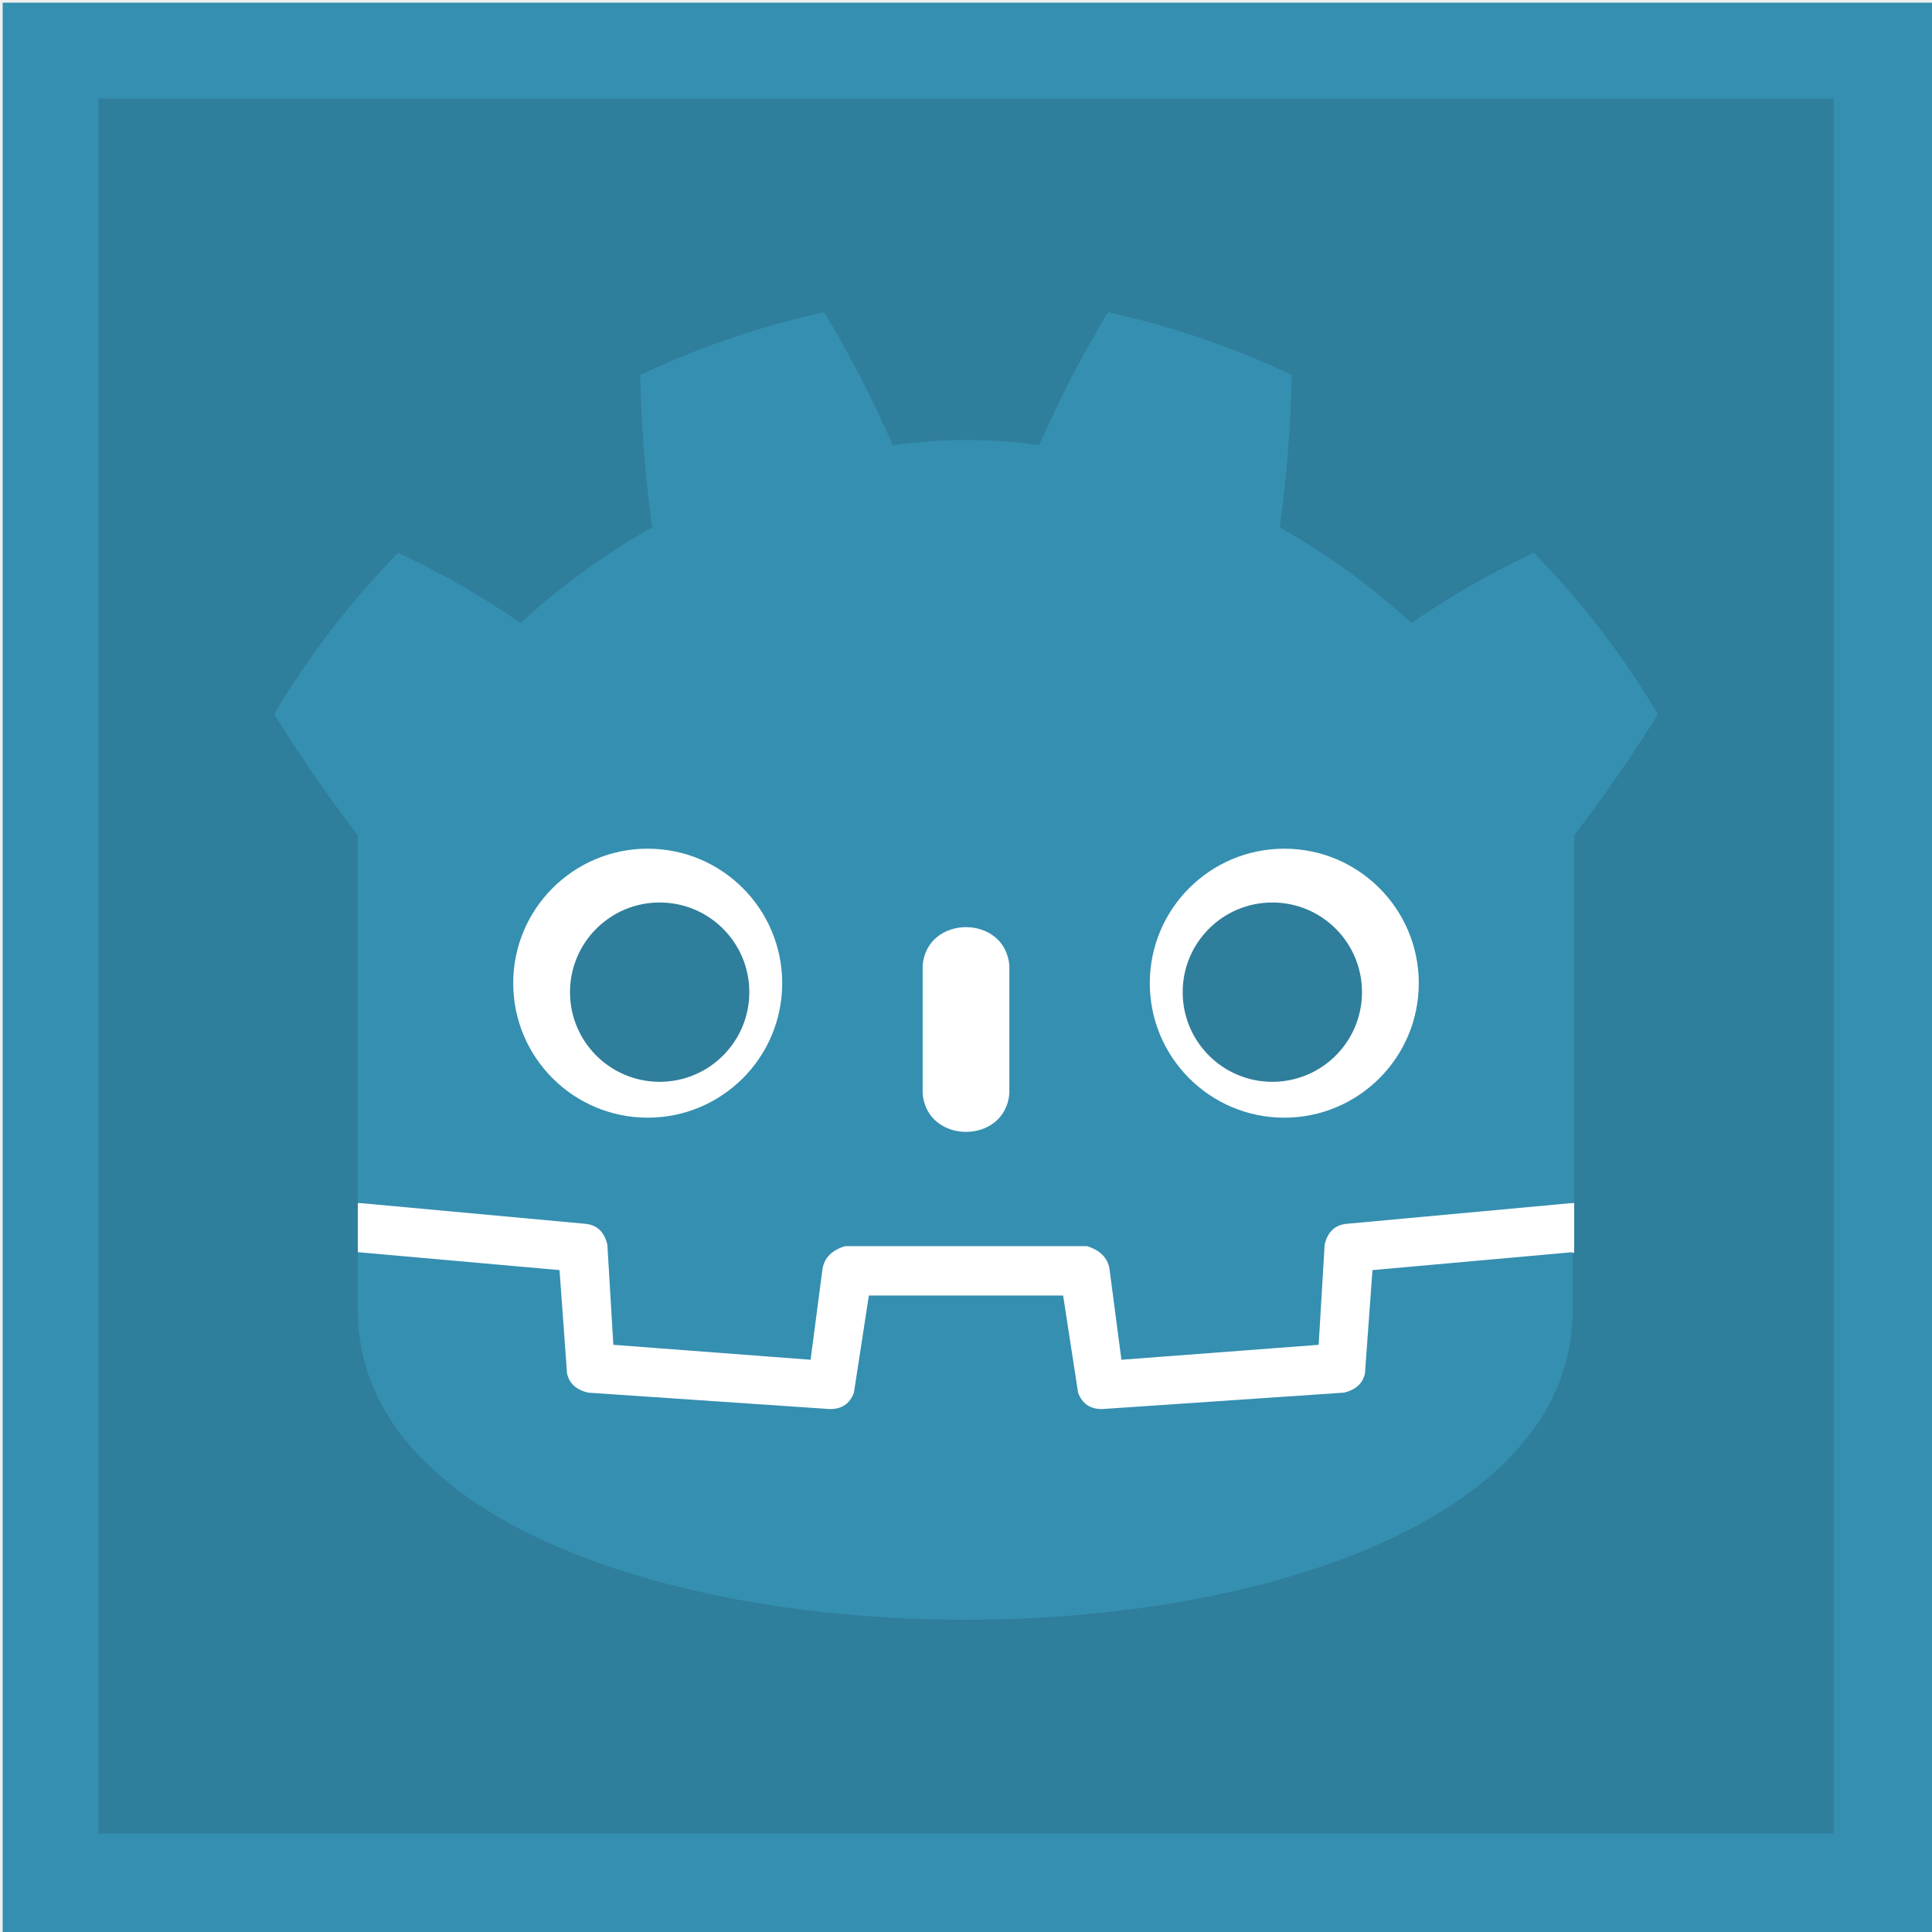
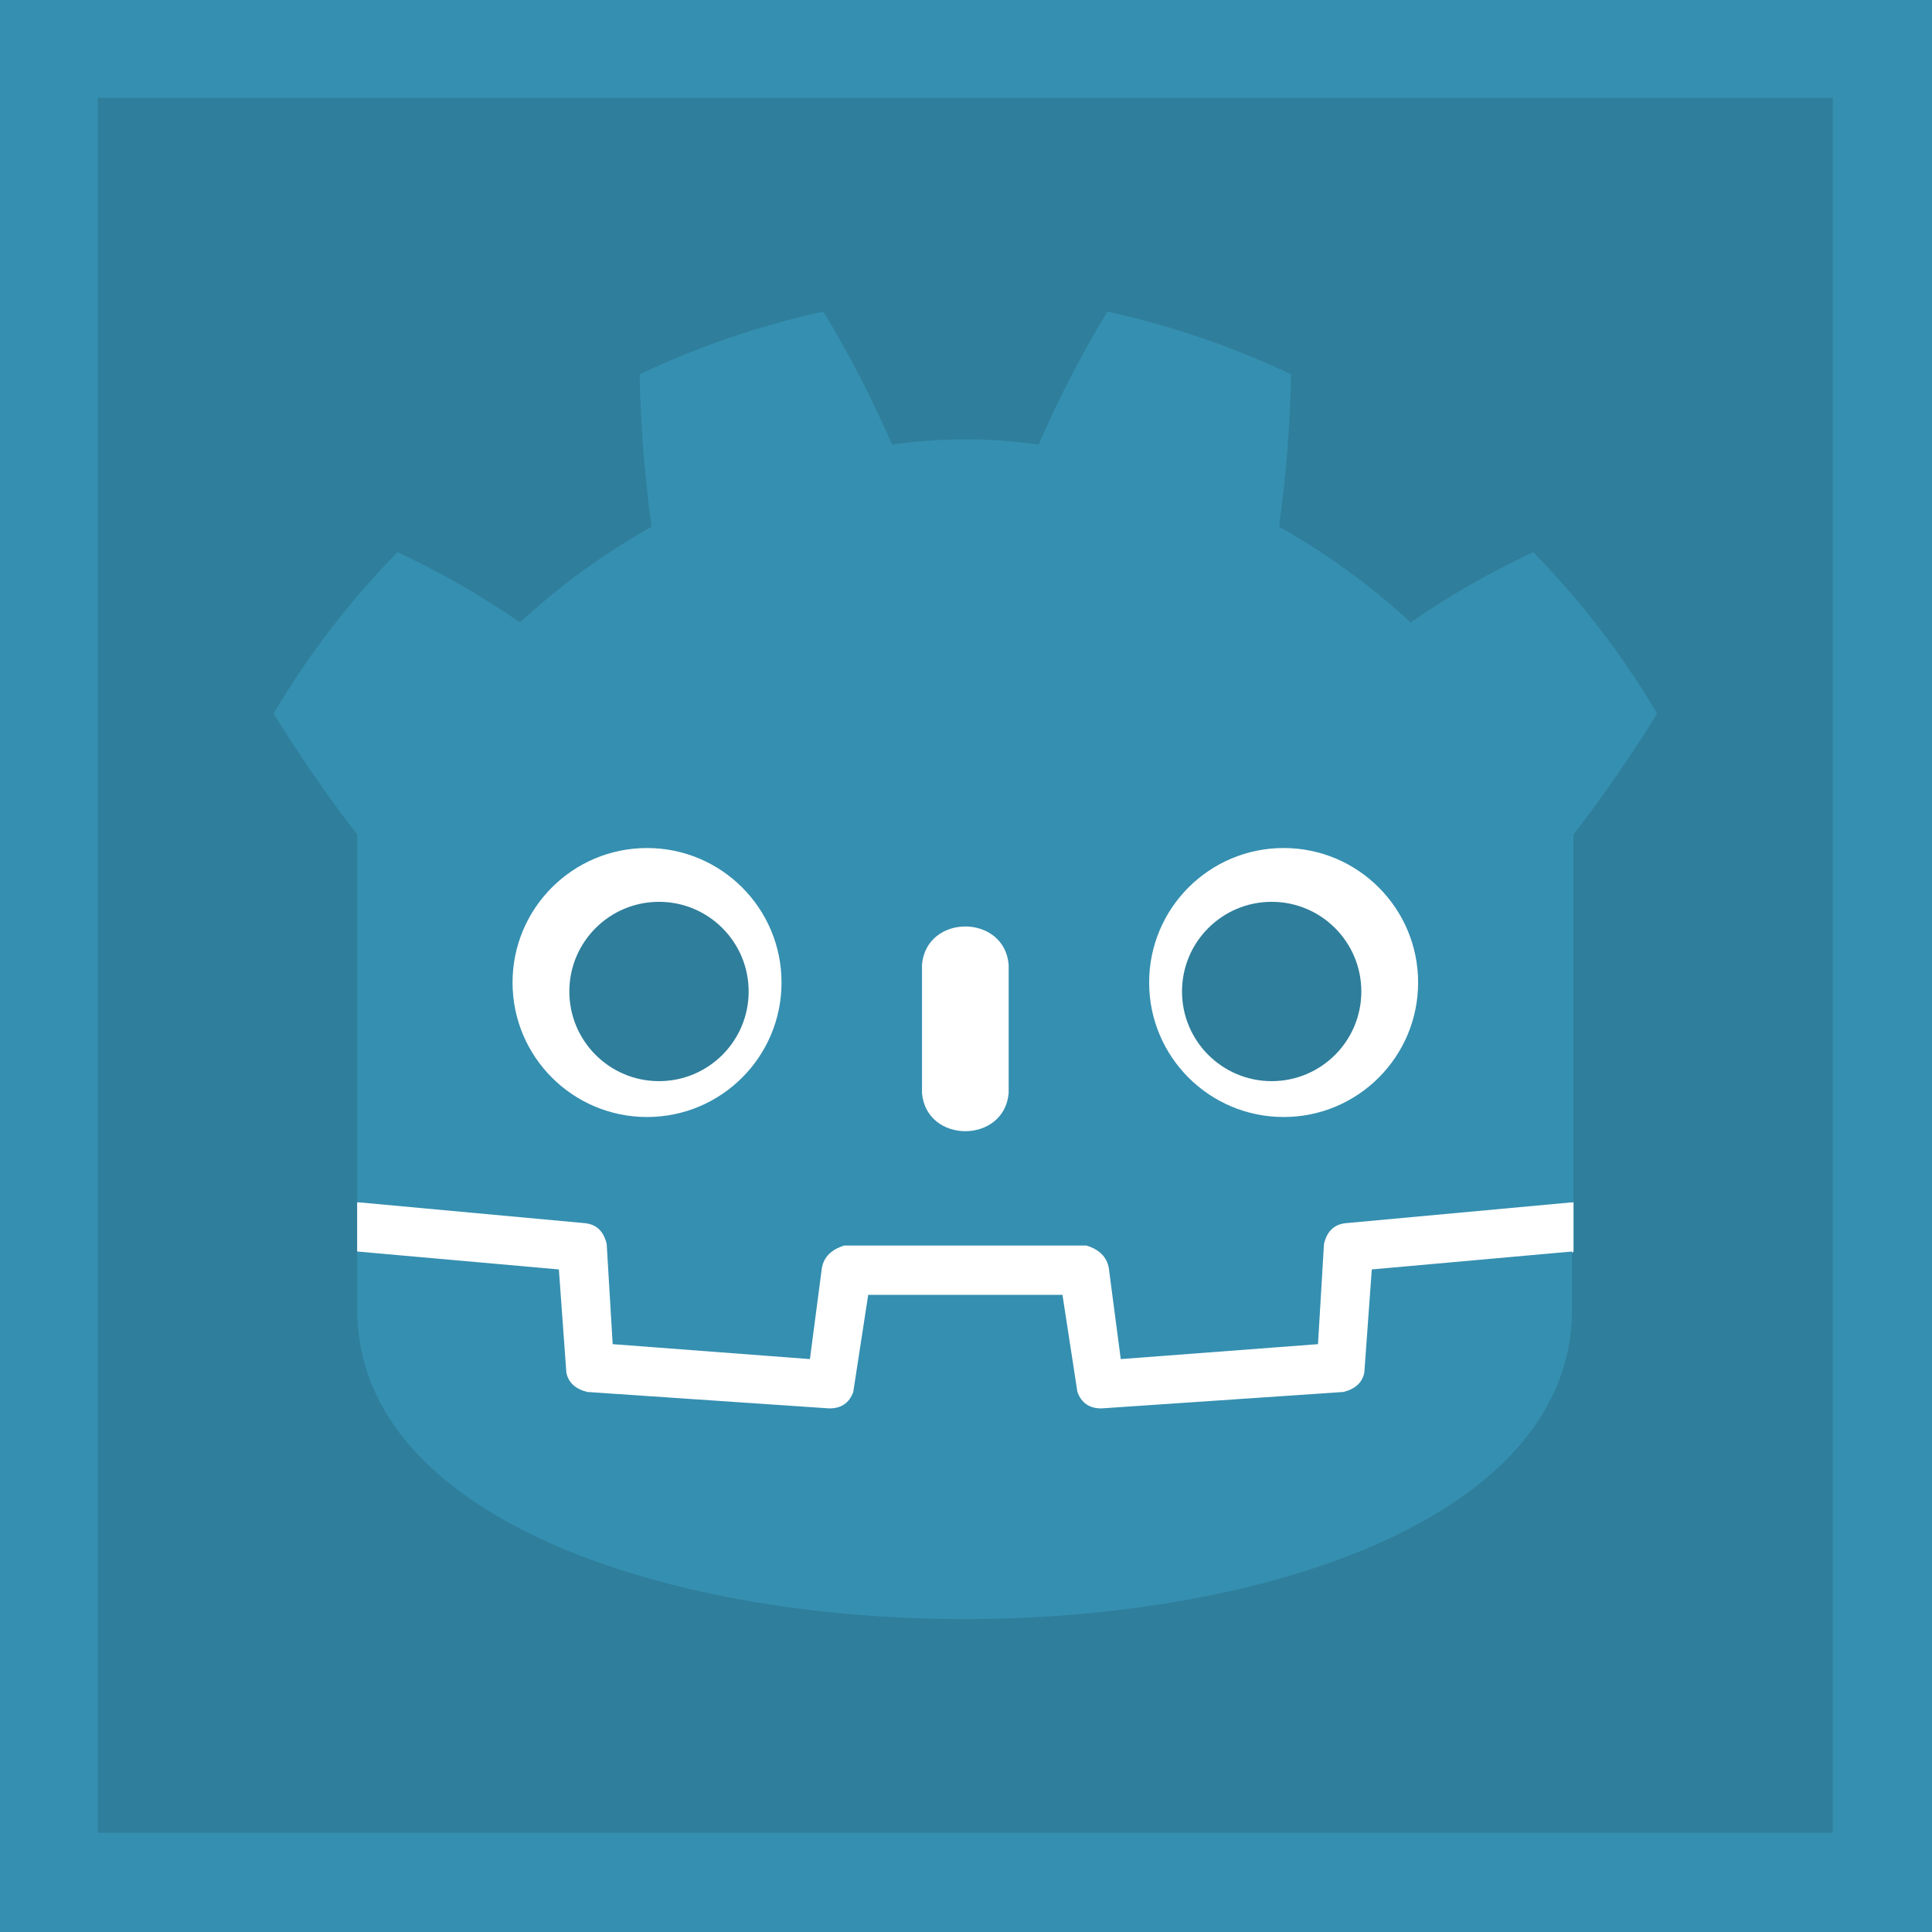
<svg xmlns="http://www.w3.org/2000/svg" width="512mm" height="512mm" version="1.1" viewBox="0 0 512 512" xml:space="preserve" id="svg529">
  <defs id="defs533" />
-   <g id="g527" style="display:inline">
-     <rect x="0.706" y="0.706" width="512" height="512" fill="#c63525" stroke-opacity="0" id="rect447" style="display:inline;fill:#358fb0;fill-opacity:1" />
+   <g id="g527" style="display:inline" transform="translate(-0.1763434,-0.1763434)">
+     <rect x="0.176" y="0.176" width="512" height="512" fill="#c63525" stroke-opacity="0" id="rect447" style="display:inline;fill:#358fb0;fill-opacity:1" />
    <rect x="26.117" y="26.117" width="459.766" height="459.766" fill="#c63525" stroke-opacity="0" id="rect825" ry="12.418" rx="0" style="display:inline;fill:#2f7e9b;fill-opacity:1" />
    <g transform="matrix(0.3960148,0,0,0.3960148,53.24043,52.2504)" id="g3861">
      <g fill="#ffffff" id="g3853">
        <path d="m 105,673 v 33 q 407,354 814,0 v -33 z" id="path3843" />
        <path fill="#478cbf" d="m 105,673 152,14 q 12,1 15,14 l 4,67 132,10 8,-61 q 2,-11 15,-15 h 162 q 13,4 15,15 l 8,61 132,-10 4,-67 q 3,-13 15,-14 L 919,673 V 427 q 30,-39 56,-81 -35,-59 -83,-108 -43,20 -82,47 -40,-37 -88,-64 7,-51 8,-102 -59,-28 -123,-42 -26,43 -46,89 -49,-7 -98,0 -20,-46 -46,-89 -64,14 -123,42 1,51 8,102 -48,27 -88,64 -39,-27 -82,-47 -48,49 -83,108 26,42 56,81 z m 0,33 v 39 c 0,276 813,276 813,0 v -39 l -134,12 -5,69 q -2,10 -14,13 l -162,11 q -12,0 -16,-11 L 577,735 H 447 l -10,65 q -4,11 -16,11 L 259,800 q -12,-3 -14,-13 l -5,-69 z" id="path3845" style="fill:#358fb0;fill-opacity:1" />
        <path d="m 483,600 c 3,34 55,34 58,0 v -86 c -3,-34 -55,-34 -58,0 z" id="path3847" />
        <circle cx="725" cy="526" r="90" id="circle3849" />
        <circle cx="299" cy="526" r="90" id="circle3851" />
      </g>
      <g fill="#414042" id="g3859" style="fill:#2f7e9b;fill-opacity:1">
-         <circle cx="307" cy="532" r="60" id="circle3855" style="fill-opacity:1;fill:#2f7e9b" />
-         <circle cx="717" cy="532" r="60" id="circle3857" style="fill-opacity:1;fill:#2f7e9b" />
+         <circle cx="307" cy="532" r="60" id="circle3855" style="fill:#2f7e9b;fill-opacity:1" />
+         <circle cx="717" cy="532" r="60" id="circle3857" style="fill:#2f7e9b;fill-opacity:1" />
      </g>
    </g>
  </g>
</svg>
